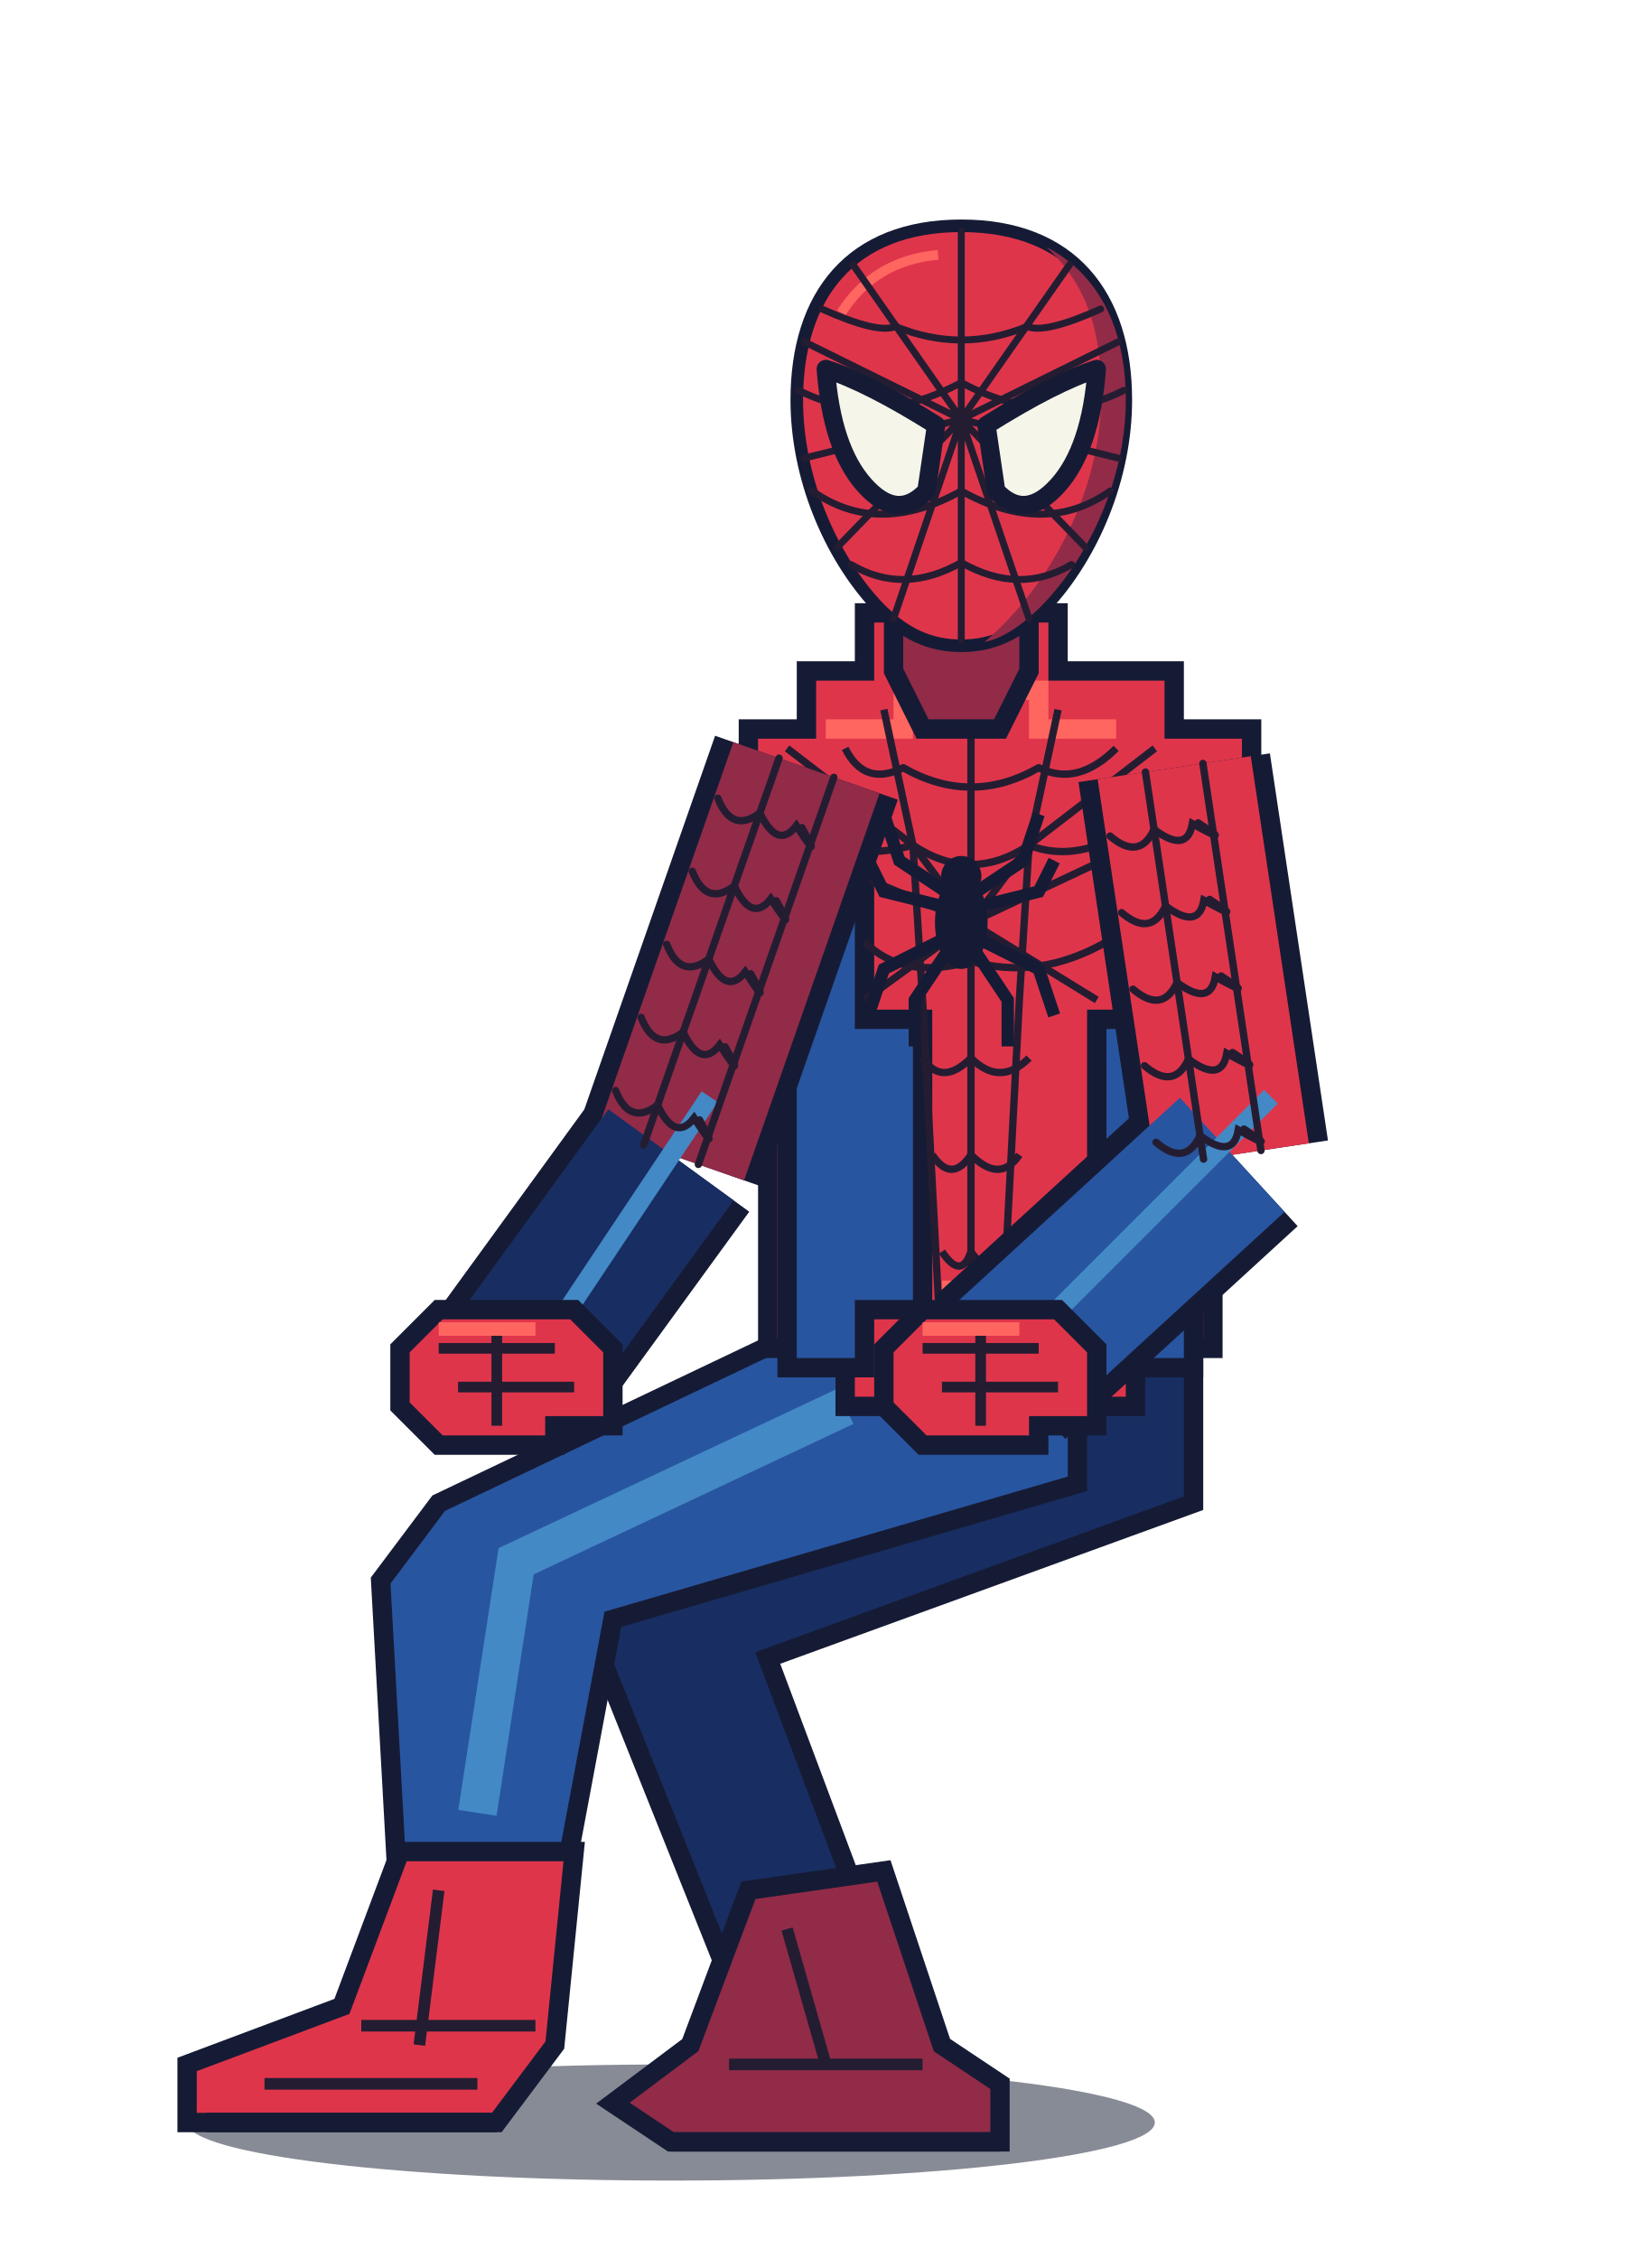
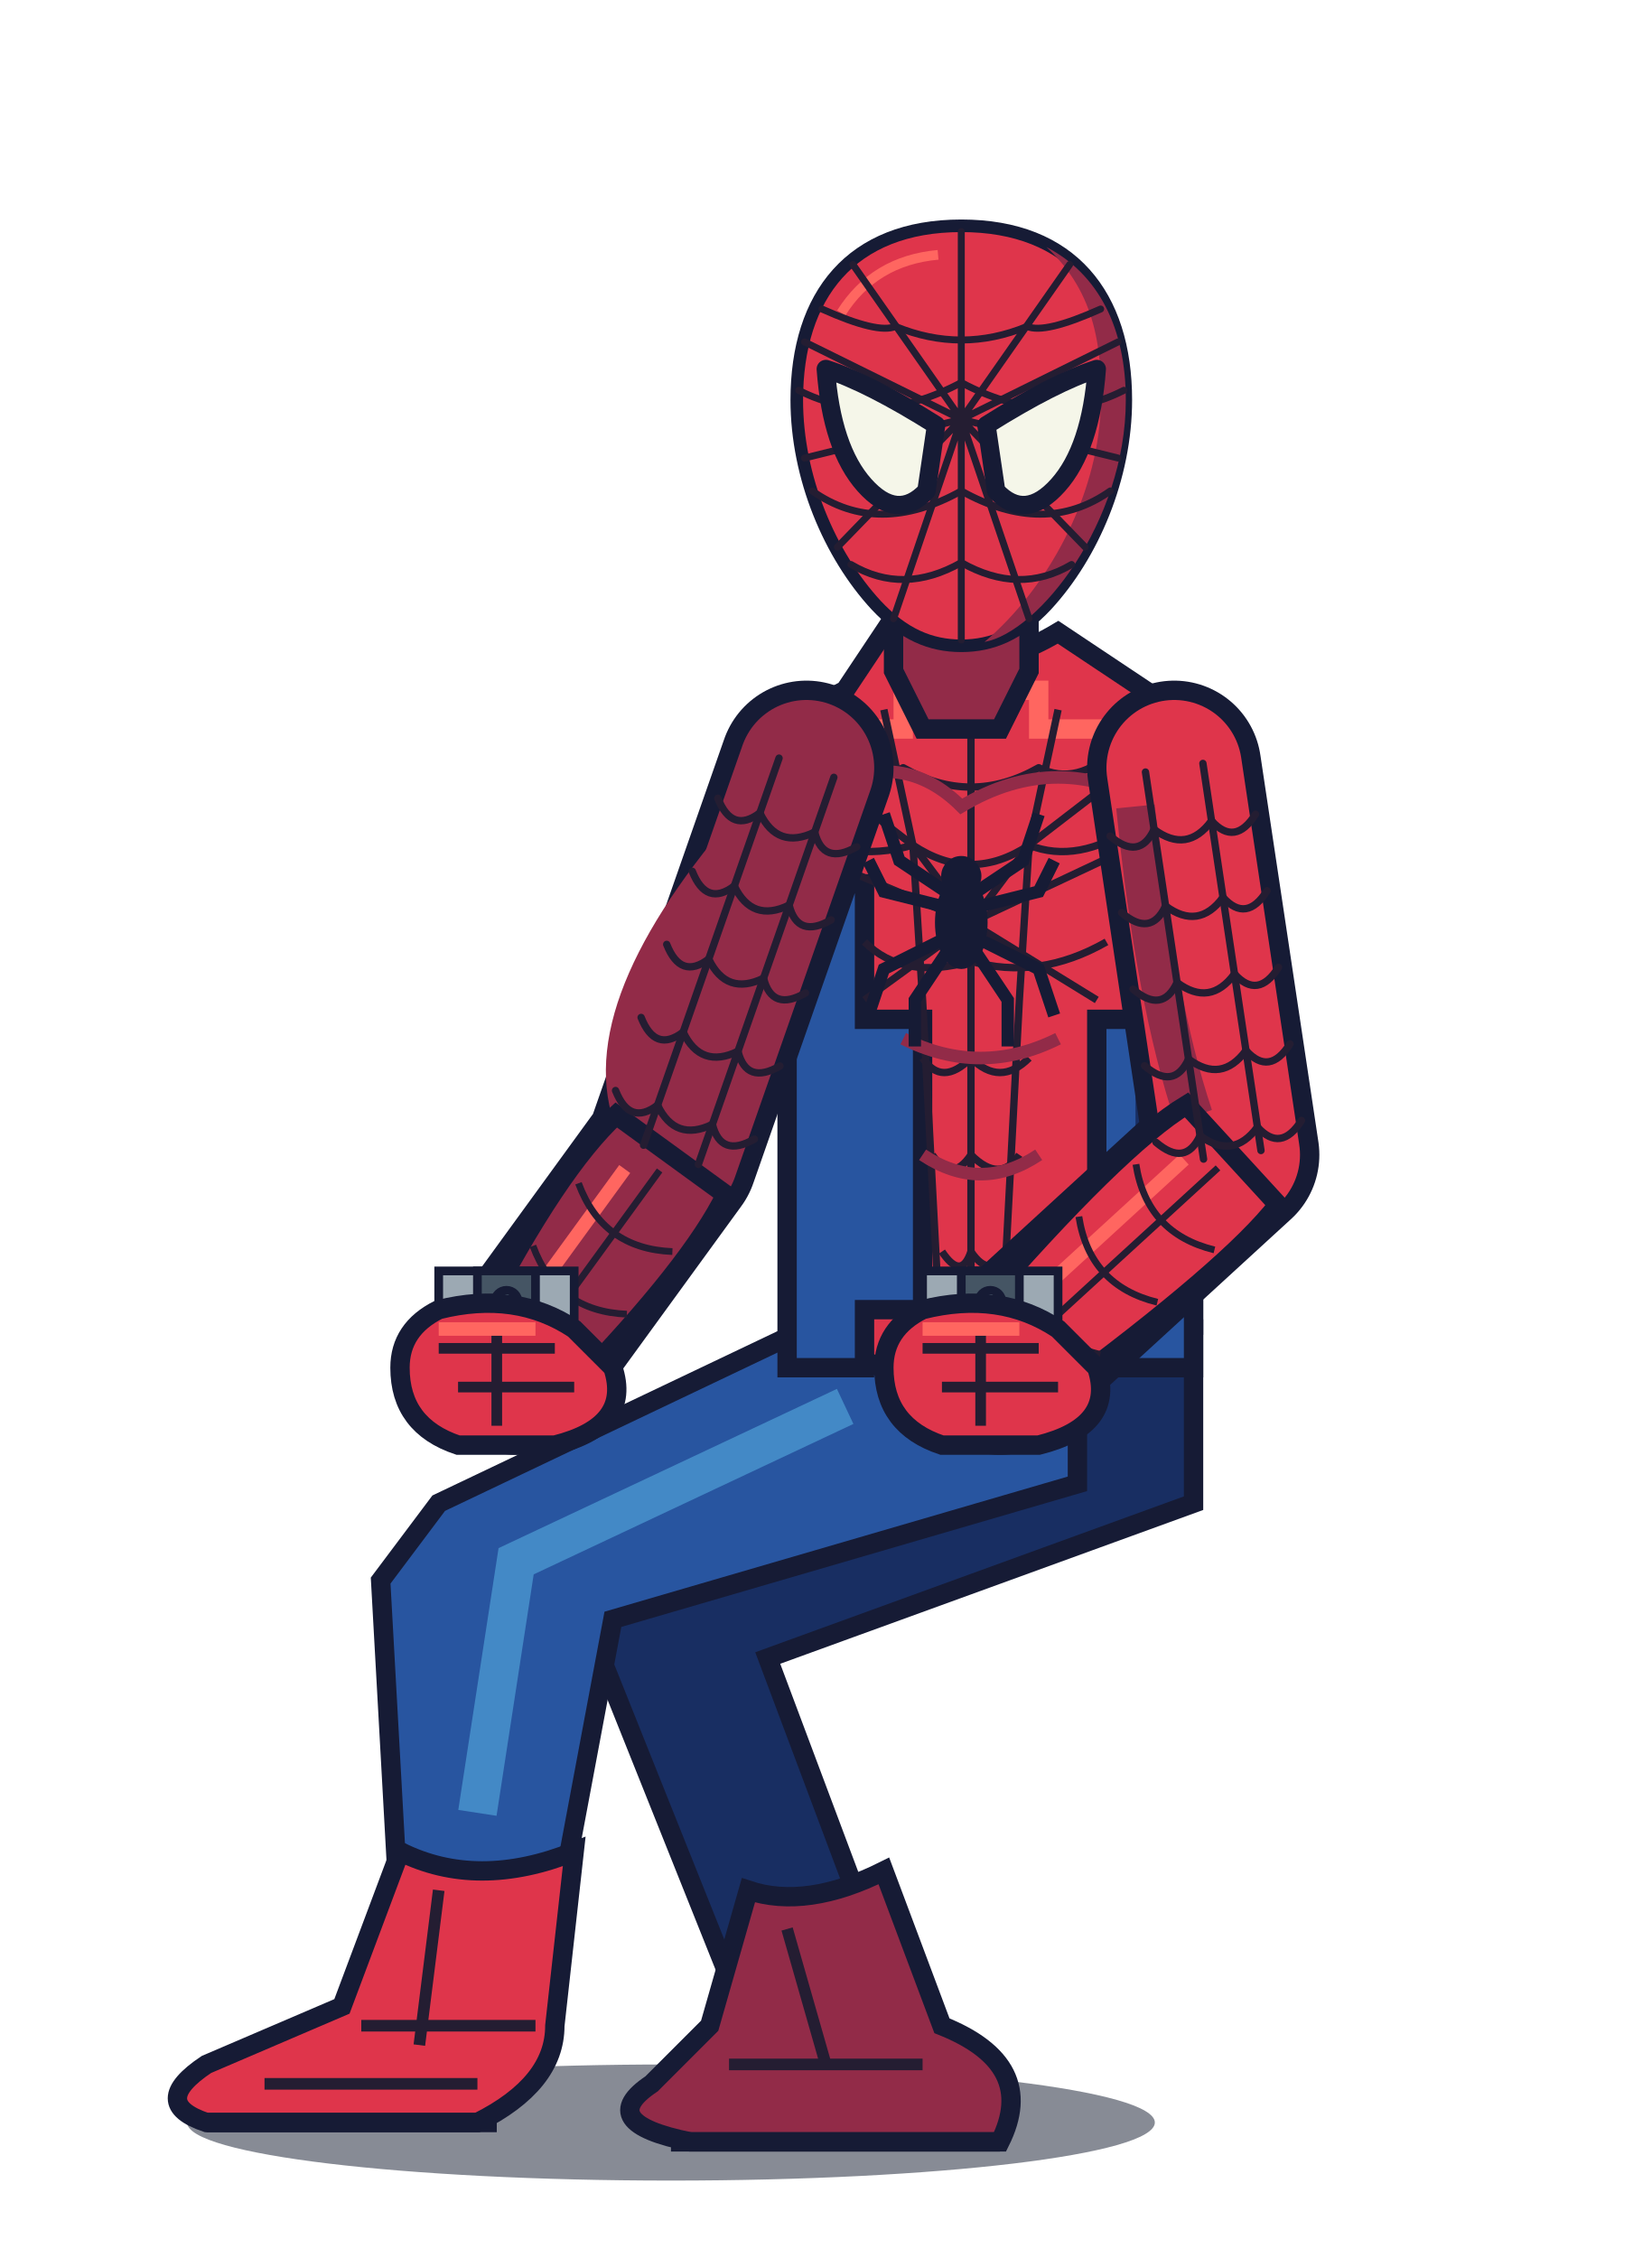
<svg xmlns="http://www.w3.org/2000/svg" viewBox="400 245 256 350" width="256" height="350">
-   <style>.spider-study-room { border:1px solid #795b48; background:#161e2c; box-shadow:0 18px 55px #060b1890; border-radius:10px; overflow:hidden; }
- .queens-caption { padding:16px 22px; display:flex; justify-content:space-between; gap:16px; color:#c6b8a6; font:9px monospace; letter-spacing:2px; background:#17202c; }
- .queens-caption span:first-child { color:#edc894; white-space:nowrap; }
- .queens-caption i { display:inline-block; width:5px; height:5px; background:#c1b788; margin-right:8px; border-radius:50%; }
- .queens-stage { position:relative; }
- .queens-stage svg { width:100%; height:auto; display:block; }
- .queens-footer { display:flex; justify-content:space-between; align-items:center; gap:12px; padding:18px 22px; background:#17202c; }
- .queens-kicker { font:9px monospace; letter-spacing:1.7px; color:#e8bd87; }
- .queens-footer p { font:12px monospace; color:#b7b6b5; margin:7px 0 0; }
- .room-shortcuts { display:flex; gap:7px; }
- .room-shortcuts button { padding:10px; border:1px solid #5f5960; color:#ddc8ad; border-radius:5px; font:11px monospace; min-height:44px; }
- .room-shortcuts button:hover { background:#3d3440; }
- .room-object { position:absolute; border:2px solid transparent; border-radius:10px; cursor:pointer; min-width:44px; min-height:44px; transition:box-shadow .25s,border-color .25s; }
- .room-object:hover,.room-object:focus-visible { border-color:#e5c594; box-shadow:0 0 28px #f2bb632f; outline:none; background:#ffd58a0a; }
- .room-object span { pointer-events:none; position:absolute; bottom:calc(100% + 8px); left:50%; transform:translateX(-50%); white-space:nowrap; padding:8px 10px; font:11px monospace; color:#f4ddbc; background:#17202cf5; border:1px solid #796453; border-radius:4px; opacity:0; }
- .room-object:hover span,.room-object:focus-visible span { opacity:1; }
- .object-computer { left:30%; top:49%; width:14.5%; height:21%; }
- .object-notebook { left:48%; top:66.5%; width:12%; height:8%; }
- .object-board { left:83.5%; top:16%; width:11.5%; height:20%; }
- .object-lamp { left:67.4%; top:47.5%; width:7%; height:8%; }
- .desk-light { opacity:0; transition:opacity .8s; pointer-events:none; }
- .lamp-on .desk-light { opacity:1; }
- /* Independent SVG joints keep the character attached to his desk. */
- .spider-head { transform-origin:23px 27px; animation:spider-breathe 4s ease-in-out infinite; }
- .spider-working-arm { transform-origin:33px 35px; }
- .spider-far-hand { transform-origin:0px 57px; }
- .pose-repairing .spider-working-arm { animation:spider-repair 1.8s ease-in-out infinite; }
- .pose-designing .spider-working-arm { animation:spider-sketch 2.4s ease-in-out infinite; }
- .pose-typing .spider-working-arm { animation:spider-type .6s ease-in-out infinite; }
- .pose-typing .spider-far-hand { animation:spider-type .6s ease-in-out -.3s infinite; }
- .pose-idle .spider-head { animation-duration:6s; }
- .pose-complete .spider-head { animation:spider-nod .7s ease-in-out 3; }
- .pose-complete .spider-working-arm { animation:spider-cheer 1.1s ease-in-out 2; }
- @keyframes spider-breathe { 50% { transform:translateY(.4px) rotate(-2deg); } }
- @keyframes spider-repair { 35% { transform:rotate(2deg); } 70% { transform:rotate(-1deg); } }
- @keyframes spider-sketch { 30% { transform:translateX(-1px) rotate(1deg); } 65% { transform:translateX(1px); } }
- @keyframes spider-type { 50% { transform:translateY(-.8px); } }
- .workshop-tool,.design-pencil { transform-origin:495px 439px; animation:workshop-adjust 1.8s steps(2,end) infinite; }
- .design-pencil { animation:workshop-sketch 2.4s steps(3,end) infinite; }
- .repair-kit,.workshop-tool,.monitor-shooter,.design-pencil { opacity:0; }
- .workshop-repairing .repair-kit,.workshop-repairing .workshop-tool,.workshop-repairing .monitor-shooter,.workshop-designing .design-pencil { opacity:1; }
- .workshop-repairing .suit-blueprint,.workshop-repairing .monitor-suit,.workshop-typing .suit-blueprint { opacity:0; }
- .workshop-keyboard { opacity:0; }
- .workshop-typing .workshop-keyboard { opacity:1; }
- .monitor-scan { animation:workshop-scan 5s ease-in-out infinite; }
- .workshop-complete .monitor-scan { stroke:#f6cb74; }
- @keyframes workshop-adjust { 33% { transform:translateY(-4px) rotate(-8deg); } 66% { transform:rotate(7deg); } }
- @keyframes workshop-sketch { 33% { transform:translate(-3px,-4px) rotate(8deg); } 66% { transform:translateX(3px) rotate(-5deg); } }
- @keyframes workshop-scan { 50% { transform:translate(7px,47px); opacity:.12; } }
- .queens-rain { animation:queens-rain 5s linear infinite; }
- .queens-steam { animation:queens-steam 6s ease-in-out infinite; }
- .queens-dust { animation:queens-dust 18s ease-in-out infinite alternate; }
- .room-hidden * { animation-play-state:paused !important; }
- .workspace-grid.spider-workspace { grid-template-columns:minmax(270px,310px) minmax(0,1fr); align-items:start; }
- .spider-workspace .workspace-scene { align-self:start; }
- .spider-workspace .scene-companion-note { padding:12px; }
- .room-panel { border:1px solid #967351; border-radius:10px; width:min(550px,calc(100vw - 28px)); padding:18px; color:#e8d1af; background:#171a2a; max-height:85dvh; overflow:auto; }
- .room-panel::backdrop { background:#080d20b8; backdrop-filter:blur(6px); }
- .room-panel-heading { display:flex; align-items:center; justify-content:space-between; gap:16px; margin-bottom:16px; font:14px monospace; }
- .room-panel-heading button { border:1px solid #746153; padding:10px 14px; border-radius:5px; }
- .room-panel textarea { min-height:250px; }
- .room-soundscapes { padding:12px; border:1px solid #6c5b57; background:#222333; display:flex; flex-wrap:wrap; align-items:center; gap:12px; }
- .room-soundscapes select { background:#171a2a; padding:8px; border:1px solid #7e6c5b; color:#e8d1af; }
- .room-soundscapes button { padding:10px; border:1px solid #a68965; color:#edc894; }
- .room-soundscapes label { display:flex; gap:8px; align-items:center; }
- .music-library-heading { display:flex; justify-content:space-between; align-items:center; padding-bottom:10px; color:#edc894; }
- .music-library-heading button { padding:8px 14px; border:1px solid #7e6c5b; }
- @keyframes queens-rain { to { transform:translate(-7px,22px); } }
- @keyframes queens-steam { 50% { transform:translateY(-8px); opacity:.1; } }
- @keyframes queens-dust { to { transform:translate(8px,-18px); opacity:.2; } }
- @media(min-width:1600px) { .workspace-grid.spider-workspace { grid-template-columns:330px minmax(0,1fr); max-width:1720px; width:100%; margin:auto; } }
- @media(max-width:1000px) { .workspace-grid.spider-workspace { grid-template-columns:minmax(230px,270px) minmax(0,1fr); gap:14px; } .queens-caption span:last-child { display:none; }.queens-footer { flex-wrap:wrap; padding:14px; } }
- @media(max-width:760px) { .workspace-grid.spider-workspace { grid-template-columns:1fr; }.spider-workspace .workspace-scene { grid-row:1; }.queens-caption { padding:12px; }.queens-kicker { font-size:8px; letter-spacing:1px; }.room-shortcuts { width:100%; }.room-shortcuts button { flex:1; }.queens-footer p { font-size:11px; }.object-notebook { top:65%; }.object-lamp { top:46%; }.room-object span { font-size:9px; } }
- @media(prefers-reduced-motion:reduce) { .spider-study-room * { animation:none !important; transition:none !important; } }
- 
- /* Workshop chrome: warm paper accents, deep ink, and generous hierarchy. */
- .spider-study-room { border-color:#76604d80; border-radius:16px; background:#131c29; box-shadow:0 24px 70px #060b1870,0 1px 0 #f5d5aa12 inset; }
- .queens-heading { display:flex; align-items:center; justify-content:space-between; gap:20px; padding:24px 26px 22px; background:linear-gradient(115deg,#202735,#17202c); border-bottom:1px solid #e9c39221; }
- .queens-caption { padding:0; background:none; font-size:8px; letter-spacing:2px; justify-content:flex-start; gap:16px; }
- .queens-caption span:last-child { color:#8e939b; }
- .queens-caption i { background:#d9b783; box-shadow:0 0 9px #eec89355; }
- .queens-heading h2 { margin:12px 0 8px; color:#f0e3d0; font-family:Georgia,serif; font-size:clamp(21px,2.2vw,31px); font-weight:400; line-height:1.2; letter-spacing:-.7px; }
- .queens-heading h2 span { display:none; }
- .queens-heading p { margin:0; color:#a7a7ac; font:11px/1.6 monospace; }
- .queens-live { display:inline-flex; align-items:center; gap:7px; flex-shrink:0; border:1px solid #9eb8a339; padding:8px 10px; border-radius:20px; color:#b8d5bd; font:8px monospace; letter-spacing:1px; background:#86a98c09; }
- .queens-stage { isolation:isolate; background:#252c3e; }
- .queens-stage::after { content:''; position:absolute; inset:0; pointer-events:none; box-shadow:inset 0 -24px 40px #111c2933; border-bottom:1px solid #e6c79e21; }
- .room-scene-label { position:absolute; z-index:1; left:18px; bottom:16px; display:flex; align-items:center; gap:7px; padding:8px 10px; border:1px solid #b6c9cb25; border-radius:4px; background:#111d2bcc; color:#c4cfce; font:8px/1.4 monospace; letter-spacing:1px; backdrop-filter:blur(6px); pointer-events:none; }
- .room-scene-label &gt; span:not(.room-scene-dot) { color:#63777e; }
- .room-scene-dot { width:4px; height:4px; border-radius:50%; background:#9ac8b2; box-shadow:0 0 8px #9ac8b255; }
- .room-activity-bar { display:flex; justify-content:space-between; align-items:center; gap:12px; padding:13px 22px; border-bottom:1px solid #d5b48a17; background:#18212e; }
- .room-activity-label { display:flex; align-items:center; gap:8px; font:8px monospace; letter-spacing:1.5px; color:#a0a9b3; }
- .room-activity-label svg { color:#cfae7f; }
- .room-activity-options { display:flex; gap:4px; }
- .room-activity-options button { display:flex; align-items:center; justify-content:center; gap:6px; min-height:36px; padding:8px 11px; border:1px solid transparent; border-radius:6px; color:#9ca7b5; font:10px monospace; transition:background .2s,color .2s,border-color .2s; }
- .room-activity-options button[aria-pressed=true] { color:#f2d3a8; background:#d6b27c12; border-color:#c7a47850; }
- .room-activity-options button:hover { color:#fff0d6; background:#d6b27c18; }
- .room-activity-options button:disabled { opacity:.35; cursor:not-allowed; }
- .room-activity-options button:focus-visible,.room-shortcuts button:focus-visible { outline:2px solid #f2d3a8; outline-offset:3px; }
- .queens-footer { padding:22px; background:#141e2b; gap:20px; }
- .queens-kicker { font-size:8px; color:#d5b58d; letter-spacing:1.6px; }
- .queens-footer p { max-width:360px; font:11px/1.8 monospace; color:#9eabb9; }
- .room-shortcuts { gap:6px; }
- .room-shortcuts button { display:flex; align-items:center; justify-content:center; gap:7px; min-height:42px; border-color:#53617266; background:#202c3b60; color:#c1cad3; font-size:10px; transition:background .2s, border-color .2s; }
- .room-shortcuts button:hover { background:#2c3948; border-color:#b49b79; }
- .room-string-glow { animation:room-lights 6s ease-in-out infinite; }
- .spider-lenses { animation:spider-eye-focus 9s ease-in-out infinite; transform-origin:23px 16px; }
- .spider-celebration { opacity:0; }
- .pose-complete .spider-celebration { animation:spider-sparkle 1.1s ease-out 2; }
- .spider-working-arm,.spider-head { transition:transform .5s ease; }
- @keyframes spider-eye-focus { 0%,42%,49%,100% { transform:scaleY(1); } 45%,46% { transform:scaleY(.86); } }
- @keyframes spider-nod { 45% { transform:rotate(-6deg) translateY(.7px); } }
- @keyframes spider-cheer { 30%,60% { transform:rotate(16deg); } }
- @keyframes spider-sparkle { 15%,55% { opacity:1; } 100% { opacity:0; transform:translateY(-12px); } }
- @keyframes room-lights { 50% { opacity:.55; } }
- @media(min-width:1600px) { .queens-heading h2 span { display:inline; margin-left:20px; font:8px monospace; letter-spacing:1.5px; color:#818d9e; vertical-align:middle; } }
- @media(max-width:1100px) { .queens-heading { padding:20px; }.queens-live { display:none; }.room-activity-bar { flex-wrap:wrap; padding:13px 16px; }.queens-footer { flex-wrap:wrap; }.room-shortcuts { width:100%; }.room-shortcuts button { flex:1; } }
- @media(max-width:760px) { .queens-heading { padding:18px; }.queens-heading h2 { font-size:25px; }.queens-heading p { font-size:10px; }.queens-footer { padding:18px; }.room-activity-options { width:100%; }.room-activity-options button { flex:1; min-height:44px; padding:8px; }.room-scene-label { left:10px; bottom:10px; font-size:7px; letter-spacing:.5px; }.room-shortcuts button { min-height:44px; } }
- @media(prefers-reduced-motion:reduce) { .spider-study-room * { animation:none !important; transition:none !important; }.pose-complete .spider-celebration { opacity:1; } }
- 
- /* The scene and its hit targets share the SVG's 1000:660 coordinate system. */
- .queens-stage { aspect-ratio:1000/660; }
- .queens-stage &gt; svg { width:100%; height:100%; }
- .queens-heading { padding:16px 20px; }
- .queens-heading h2 { margin:8px 0 6px; }
- .queens-footer { padding:14px 20px; }
- .object-computer { border-color:#9cd7d733; }
- @media(max-width:760px) {
-   .room-object { min-width:24px; min-height:24px; border-radius:4px; }
-   .object-notebook { top:66.5%; }
-   .object-lamp { top:47.5%; }
-   .room-shortcuts button { min-height:44px; }
- }
- 
- /* Body and articulated arms share one room-space rig. */
- .layer-hands { pointer-events:none; }
- .spider-working-arm,.spider-far-hand { animation:none !important; }
- .workshop-reading .suit-blueprint,.workshop-writing .suit-blueprint { opacity:0; }
- .room-activity-options { flex-wrap:wrap; }
- @media(prefers-reduced-motion:reduce) { .spider-study-room * { animation:none !important; } }
- *{animation:none!important}</style>
  <g class="seated-spider pose-reading layer-body" data-pose="reading" aria-label="Spider-Man reading">
    <g transform="translate(480 262) scale(3)" shape-rendering="geometricPrecision" stroke="#161b35" stroke-width="1" stroke-linejoin="miter">
      <ellipse cx="8" cy="104" rx="25" ry="3" fill="#10182b" opacity=".5" stroke="none" />
      <path data-limb="far-leg" d="M24 63H35V72L13 80L19 96L12 99L4 79V74Z" fill="#182e62" />
-       <path d="M12 92L19 91L22 100L25 102V105H8L5 103L9 100Z" fill="#922b48" />
+       <path d="M12 92Q15 93 19 91L22 99Q27 101 25 105H9Q4 104 7 102L10 99Z" fill="#922b48" />
      <path data-limb="near-leg" d="M17 62H29V71L5 78L2 94H-6L-7 76L-4 72Z" fill="#2855a0" />
      <path d="M17 67L0 75L-2 88" fill="none" stroke="#4389c6" stroke-width="2" />
-       <path d="M-6 90H3L2 100L-1 104H-17V101L-9 98Z" fill="#df354b" />
+       <path d="M-6 90Q-2 92 3 90L2 99Q2 102-2 104H-16Q-19 103-16 101L-9 98Z" fill="#df354b" />
      <path d="M-4 92L-5 100M-8 99H1M-13 102H-2M14 94L16 101M11 101H21" fill="none" stroke="#241d32" stroke-width=".6" />
      <path d="M-16 104H-1M8 105H25" stroke="#161b35" />
      <g class="spider-torso">
-         <path d="M18 26H28V29H34V32H38V43L36 51V64H32V67H17V64H13V49L12 37V32H15V29H18Z" fill="#df354b" />
+         <path d="M19 27Q23 30 28 27L34 31Q39 34 38 42L35 52L35 63Q24 69 15 63L14 51L12 39Q11 33 17 30Z" fill="#df354b" />
        <path d="M14 40H18V47H21V62H18V65H14ZM32 38H36V45H38V52H35V65H28V60H30V47H32Z" fill="#2855a0" />
        <path d="M34 47H36V58H33V63H30V60H32V51H34Z" fill="#182e62" stroke="none" />
        <path d="M16 32H20V30H27V32H31M16 35V38M22 61H27" stroke="#ff6660" fill="none" />
        <g fill="none" stroke="#241d32" stroke-width=".38" stroke-linejoin="round">
          <path d="M23.5 31V65M19 31L20.5 38L21 46L22 65M28 31L26.5 38L26 46L25 65M14 33L20.5 38L23.5 42L26.5 38L33 33M14 38L23.5 42L32 38M18 46L23.5 42L30 46" />
          <path d="M17 33Q18 35 20 34Q23.5 36 27 34Q29 35 31 33M14 37Q17 39 20.5 38Q23.5 40 26.5 38Q29 39 32 37M18 43Q20 45 23.5 44Q27 45 30.5 43M21 49Q22 50.5 23.5 49Q25 50.5 26.5 49M21.5 54Q22.5 55.5 23.5 54Q25 55.5 26 54M22 59Q23 60.5 23.5 59Q24.5 60.5 25.5 59M22 64Q23 65 23.5 64Q24.5 65 25 64" />
        </g>
+         <path d="M16 35Q20 33 23 36Q28 33 33 36M20 48Q24 50 28 48M21 54Q24 56 27 54" fill="none" stroke="#922b48" stroke-width=".65" />
        <g transform="translate(23 42) scale(.8)">
          <g stroke="#161b35" fill="#161b35" stroke-width=".8">
            <ellipse cx="0" cy="0" rx="1.3" ry="2.6" />
            <circle cy="-3" r=".9" />
            <path d="M-1-2L-4-4L-5-7M1-2L4-4L5-7M-1-1L-5-2L-6-4M1-1L5-2L6-4M-1 1L-5 3L-6 6M1 1L5 3L6 6M-1 2L-3 5L-3 8M1 2L3 5L3 8" fill="none" />
          </g>
        </g>
        <g class="spider-head">
          <path d="M19.5 24H26.5V29L25 32H21L19.5 29Z" fill="#922b48" />
          <g transform="translate(23 6)">
            <g stroke="#161b35" stroke-width=".65" stroke-linejoin="round" shape-rendering="geometricPrecision">
              <path d="M0 0C-5.7 0-8.5 3.6-8.5 9C-8.5 13-6.8 17-4.4 19.6C-3 21.1-1.6 21.7 0 21.7C1.6 21.7 3 21.1 4.4 19.6C6.8 17 8.5 13 8.5 9C8.5 3.6 5.7 0 0 0Z" fill="#df354b" />
              <path d="M4.4 1.1C7 3.5 7.3 6.5 7.2 9.5C7 14 4.5 18.7 1.2 21.5C4 21 8.5 15.3 8.5 9C8.5 5.3 7.1 2.5 4.4 1.1Z" fill="#922b48" stroke="none" />
              <path d="M-6.2 4.5Q-4.5 1.8-1.2 1.5" stroke="#ff6660" stroke-width=".5" fill="none" />
              <g fill="none" stroke="#241d32" stroke-width=".36" stroke-linecap="round">
                <path d="M0 .3V21.4M-5.6 2L0 10L5.6 2M-8.1 6L0 10L8.1 6M-8.1 12L0 10L8.1 12M-6.4 16.6L0 10L6.4 16.6M-3.5 20.3L0 10L3.5 20.3" />
                <path d="M-7.2 4.3Q-4.3 5.6-3.4 5.2Q0 6.6 3.4 5.2Q4.3 5.6 7.2 4.3M-8.4 8.5Q-4.5 10.5 0 8.1Q4.5 10.5 8.4 8.5M-7.7 13.7Q-4.3 16.1 0 13.7Q4.3 16.1 7.7 13.7M-5.7 17.5Q-3 19.1 0 17.4Q3 19.1 5.7 17.5" />
              </g>
              <g fill="#f5f6e9" stroke-width=".95">
                <path d="M-7 7.4Q-4.8 8.1-1.3 10.3L-1.8 13.7Q-3.3 15.3-5 13.4Q-6.7 11.5-7 7.4Z" />
                <path d="M7 7.4Q4.8 8.1 1.3 10.3L1.8 13.7Q3.3 15.3 5 13.4Q6.7 11.5 7 7.4Z" />
              </g>
            </g>
          </g>
        </g>
      </g>
    </g>
  </g>
  <g class="seated-spider pose-reading layer-hands" aria-label="Spider-Man reading">
    <g transform="translate(480 262) scale(3)" shape-rendering="geometricPrecision" stroke="#161b35" stroke-width="1" stroke-linejoin="miter">
      <g class="spider-far-hand" data-hand="far">
-         <path d="M15 34L8 54M8 54L0 65" fill="none" stroke="#161b35" stroke-width="10" />
-         <path d="M15 34L8 54" fill="none" stroke="#922b48" stroke-width="8" />
-         <path d="M8 54L0 65" fill="none" stroke="#182e62" stroke-width="8" />
-         <path d="M10 51L2 63" fill="none" stroke="#4389c6" stroke-width="1" />
+         <path d="M15 34L8 54M8 54L0 65" fill="none" stroke="#161b35" stroke-width="9" stroke-linecap="round" />
+         <path d="M15 34L8 54" fill="none" stroke="#922b48" stroke-width="7" stroke-linecap="round" />
+         <path d="M13 36Q4 46 6 52" fill="none" stroke="#922b48" stroke-width="2" />
+         <g transform="translate(8 54) rotate(36.02737)">
+           <path d="M-3.5 0Q-4.3 4-3 12.601H3Q4.2 4 3.5 0Z" fill="#922b48" />
+           <path d="M-1.5 2V10.601" fill="none" stroke="#ff6660" stroke-width=".7" />
+           <g stroke="#241d32" stroke-width=".35" fill="none">
+             <path d="M-3 4Q0 6 3 4" />
+             <path d="M-3 8Q0 10 3 8" />
+             <path d="M0 1V11.601" />
+           </g>
+         </g>
        <g transform="translate(15 34) rotate(19.29005)" fill="none" stroke="#241d32" stroke-width=".38" stroke-linecap="round">
          <path d="M-1.5 0V21.19M1.5 0V21.19" />
-           <path d="M-3.8 3Q-2.5 4.5-1.5 3Q0 4.51.5 3Q2.5 4.53.8 3" />
-           <path d="M-3.8 7Q-2.5 8.5-1.5 7Q0 8.51.5 7Q2.5 8.53.8 7" />
-           <path d="M-3.8 11Q-2.5 12.5-1.5 11Q0 12.51.5 11Q2.5 12.53.8 11" />
-           <path d="M-3.8 15Q-2.5 16.5-1.5 15Q0 16.51.5 15Q2.5 16.53.8 15" />
-           <path d="M-3.8 19Q-2.5 20.5-1.5 19Q0 20.51.5 19Q2.5 20.53.8 19" />
+           <path d="M-3.8 3Q-2.5 4.5-1.5 3Q0 4.5 1.5 3Q2.5 4.5 3.8 3" />
+           <path d="M-3.8 7Q-2.5 8.5-1.5 7Q0 8.5 1.5 7Q2.5 8.5 3.8 7" />
+           <path d="M-3.8 11Q-2.5 12.5-1.5 11Q0 12.5 1.5 11Q2.5 12.5 3.8 11" />
+           <path d="M-3.8 15Q-2.5 16.5-1.5 15Q0 16.5 1.5 15Q2.5 16.5 3.8 15" />
+           <path d="M-3.8 19Q-2.5 20.5-1.5 19Q0 20.5 1.5 19Q2.5 20.5 3.8 19" />
        </g>
        <g class="spider-fingers" transform="translate(0 65)">
-           <path d="M-4-3H3L5-1V3H2V4H-4L-6 2V-1Z" fill="#df354b" />
+           <g transform="translate(0 -3)" stroke-width=".45">
+             <path d="M-4-2H3V1H-4Z" fill="#9ca9b3" />
+             <path d="M-2-2H1V1H-2Z" fill="#455564" />
+             <circle cx="-.5" cy="-.4" r=".6" fill="#b9e2e3" />
+           </g>
+           <path d="M-4-3Q0-4 3-2L5 0Q6 3 2 4H-3Q-6 3-6 0Q-6-2-4-3Z" fill="#df354b" />
          <path d="M-4-1H2M-3 1H3M-1-2V3" fill="none" stroke="#241d32" stroke-width=".55" />
          <path d="M-4-2H1" stroke="#ff6660" stroke-width=".7" />
        </g>
      </g>
      <g class="spider-working-arm" data-hand="near">
-         <path d="M34 34L37 54M37 54L25 65" fill="none" stroke="#161b35" stroke-width="10" />
-         <path d="M34 34L37 54" fill="none" stroke="#df354b" stroke-width="8" />
-         <path d="M37 54L25 65" fill="none" stroke="#2855a0" stroke-width="8" />
-         <path d="M39 51L27 63" fill="none" stroke="#4389c6" stroke-width="1" />
+         <path d="M34 34L37 54M37 54L25 65" fill="none" stroke="#161b35" stroke-width="9" stroke-linecap="round" />
+         <path d="M34 34L37 54" fill="none" stroke="#df354b" stroke-width="7" stroke-linecap="round" />
+         <path d="M32 36Q33 46 35 52" fill="none" stroke="#922b48" stroke-width="2" />
+         <g transform="translate(37 54) rotate(47.48955)">
+           <path d="M-3.5 0Q-4.3 4-3 15.279H3Q4.2 4 3.5 0Z" fill="#df354b" />
+           <path d="M-1.5 2V13.279" fill="none" stroke="#ff6660" stroke-width=".7" />
+           <g stroke="#241d32" stroke-width=".35" fill="none">
+             <path d="M-3 4Q0 6 3 4" />
+             <path d="M-3 8Q0 10 3 8" />
+             <path d="M-3 12Q0 14 3 12" />
+             <path d="M0 1V14.279" />
+           </g>
+         </g>
        <g transform="translate(34 34) rotate(-8.530766)" fill="none" stroke="#241d32" stroke-width=".38" stroke-linecap="round">
          <path d="M-1.5 0V20.224M1.5 0V20.224" />
-           <path d="M-3.8 3Q-2.5 4.5-1.5 3Q0 4.51.5 3Q2.5 4.53.8 3" />
-           <path d="M-3.8 7Q-2.5 8.5-1.5 7Q0 8.51.5 7Q2.5 8.53.8 7" />
-           <path d="M-3.8 11Q-2.5 12.5-1.5 11Q0 12.51.5 11Q2.5 12.53.8 11" />
-           <path d="M-3.8 15Q-2.5 16.5-1.5 15Q0 16.51.5 15Q2.5 16.53.8 15" />
-           <path d="M-3.8 19Q-2.5 20.5-1.5 19Q0 20.51.5 19Q2.5 20.53.8 19" />
+           <path d="M-3.8 3Q-2.5 4.5-1.5 3Q0 4.5 1.5 3Q2.5 4.5 3.8 3" />
+           <path d="M-3.8 7Q-2.5 8.5-1.5 7Q0 8.5 1.5 7Q2.5 8.5 3.8 7" />
+           <path d="M-3.8 11Q-2.5 12.5-1.5 11Q0 12.5 1.5 11Q2.5 12.5 3.8 11" />
+           <path d="M-3.8 15Q-2.5 16.5-1.5 15Q0 16.5 1.5 15Q2.5 16.5 3.8 15" />
+           <path d="M-3.8 19Q-2.5 20.5-1.5 19Q0 20.5 1.5 19Q2.5 20.5 3.8 19" />
        </g>
        <g class="spider-fingers" transform="translate(25 65)">
-           <path d="M-4-3H3L5-1V3H2V4H-4L-6 2V-1Z" fill="#df354b" />
+           <g transform="translate(0 -3)" stroke-width=".45">
+             <path d="M-4-2H3V1H-4Z" fill="#9ca9b3" />
+             <path d="M-2-2H1V1H-2Z" fill="#455564" />
+             <circle cx="-.5" cy="-.4" r=".6" fill="#b9e2e3" />
+           </g>
+           <path d="M-4-3Q0-4 3-2L5 0Q6 3 2 4H-3Q-6 3-6 0Q-6-2-4-3Z" fill="#df354b" />
          <path d="M-4-1H2M-3 1H3M-1-2V3" fill="none" stroke="#241d32" stroke-width=".55" />
          <path d="M-4-2H1" stroke="#ff6660" stroke-width=".7" />
        </g>
      </g>
    </g>
  </g>
</svg>
